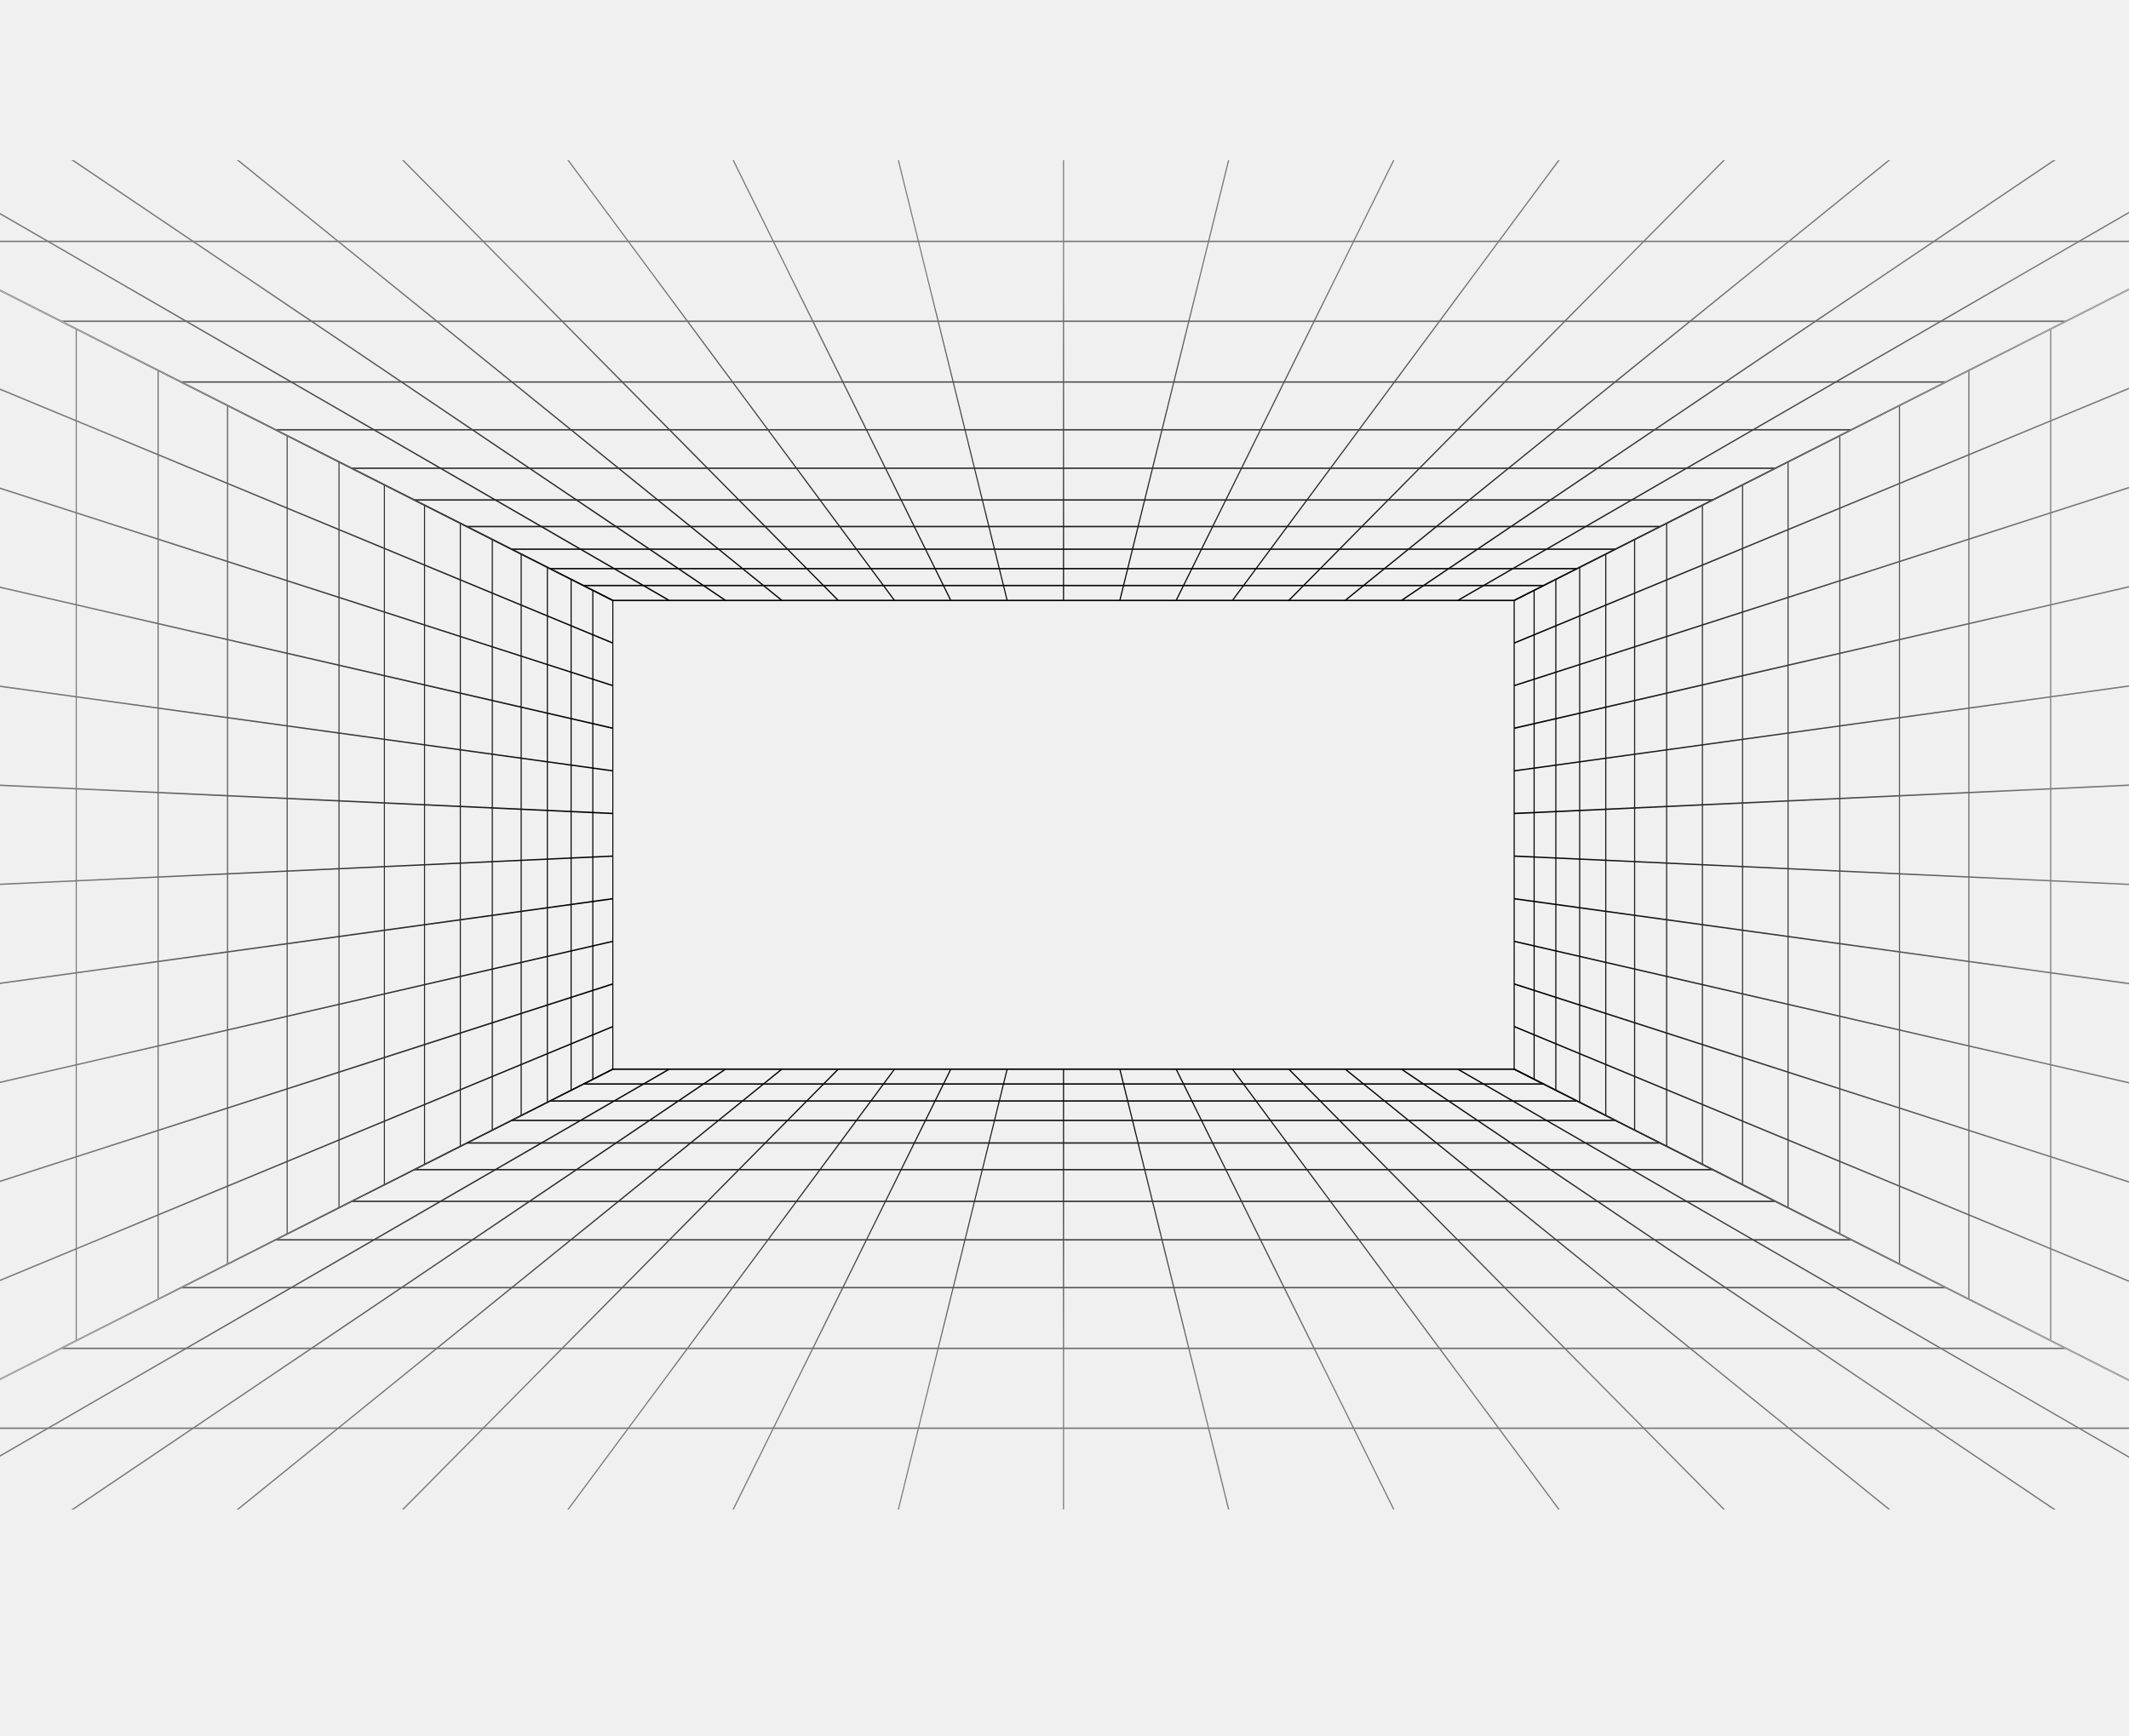
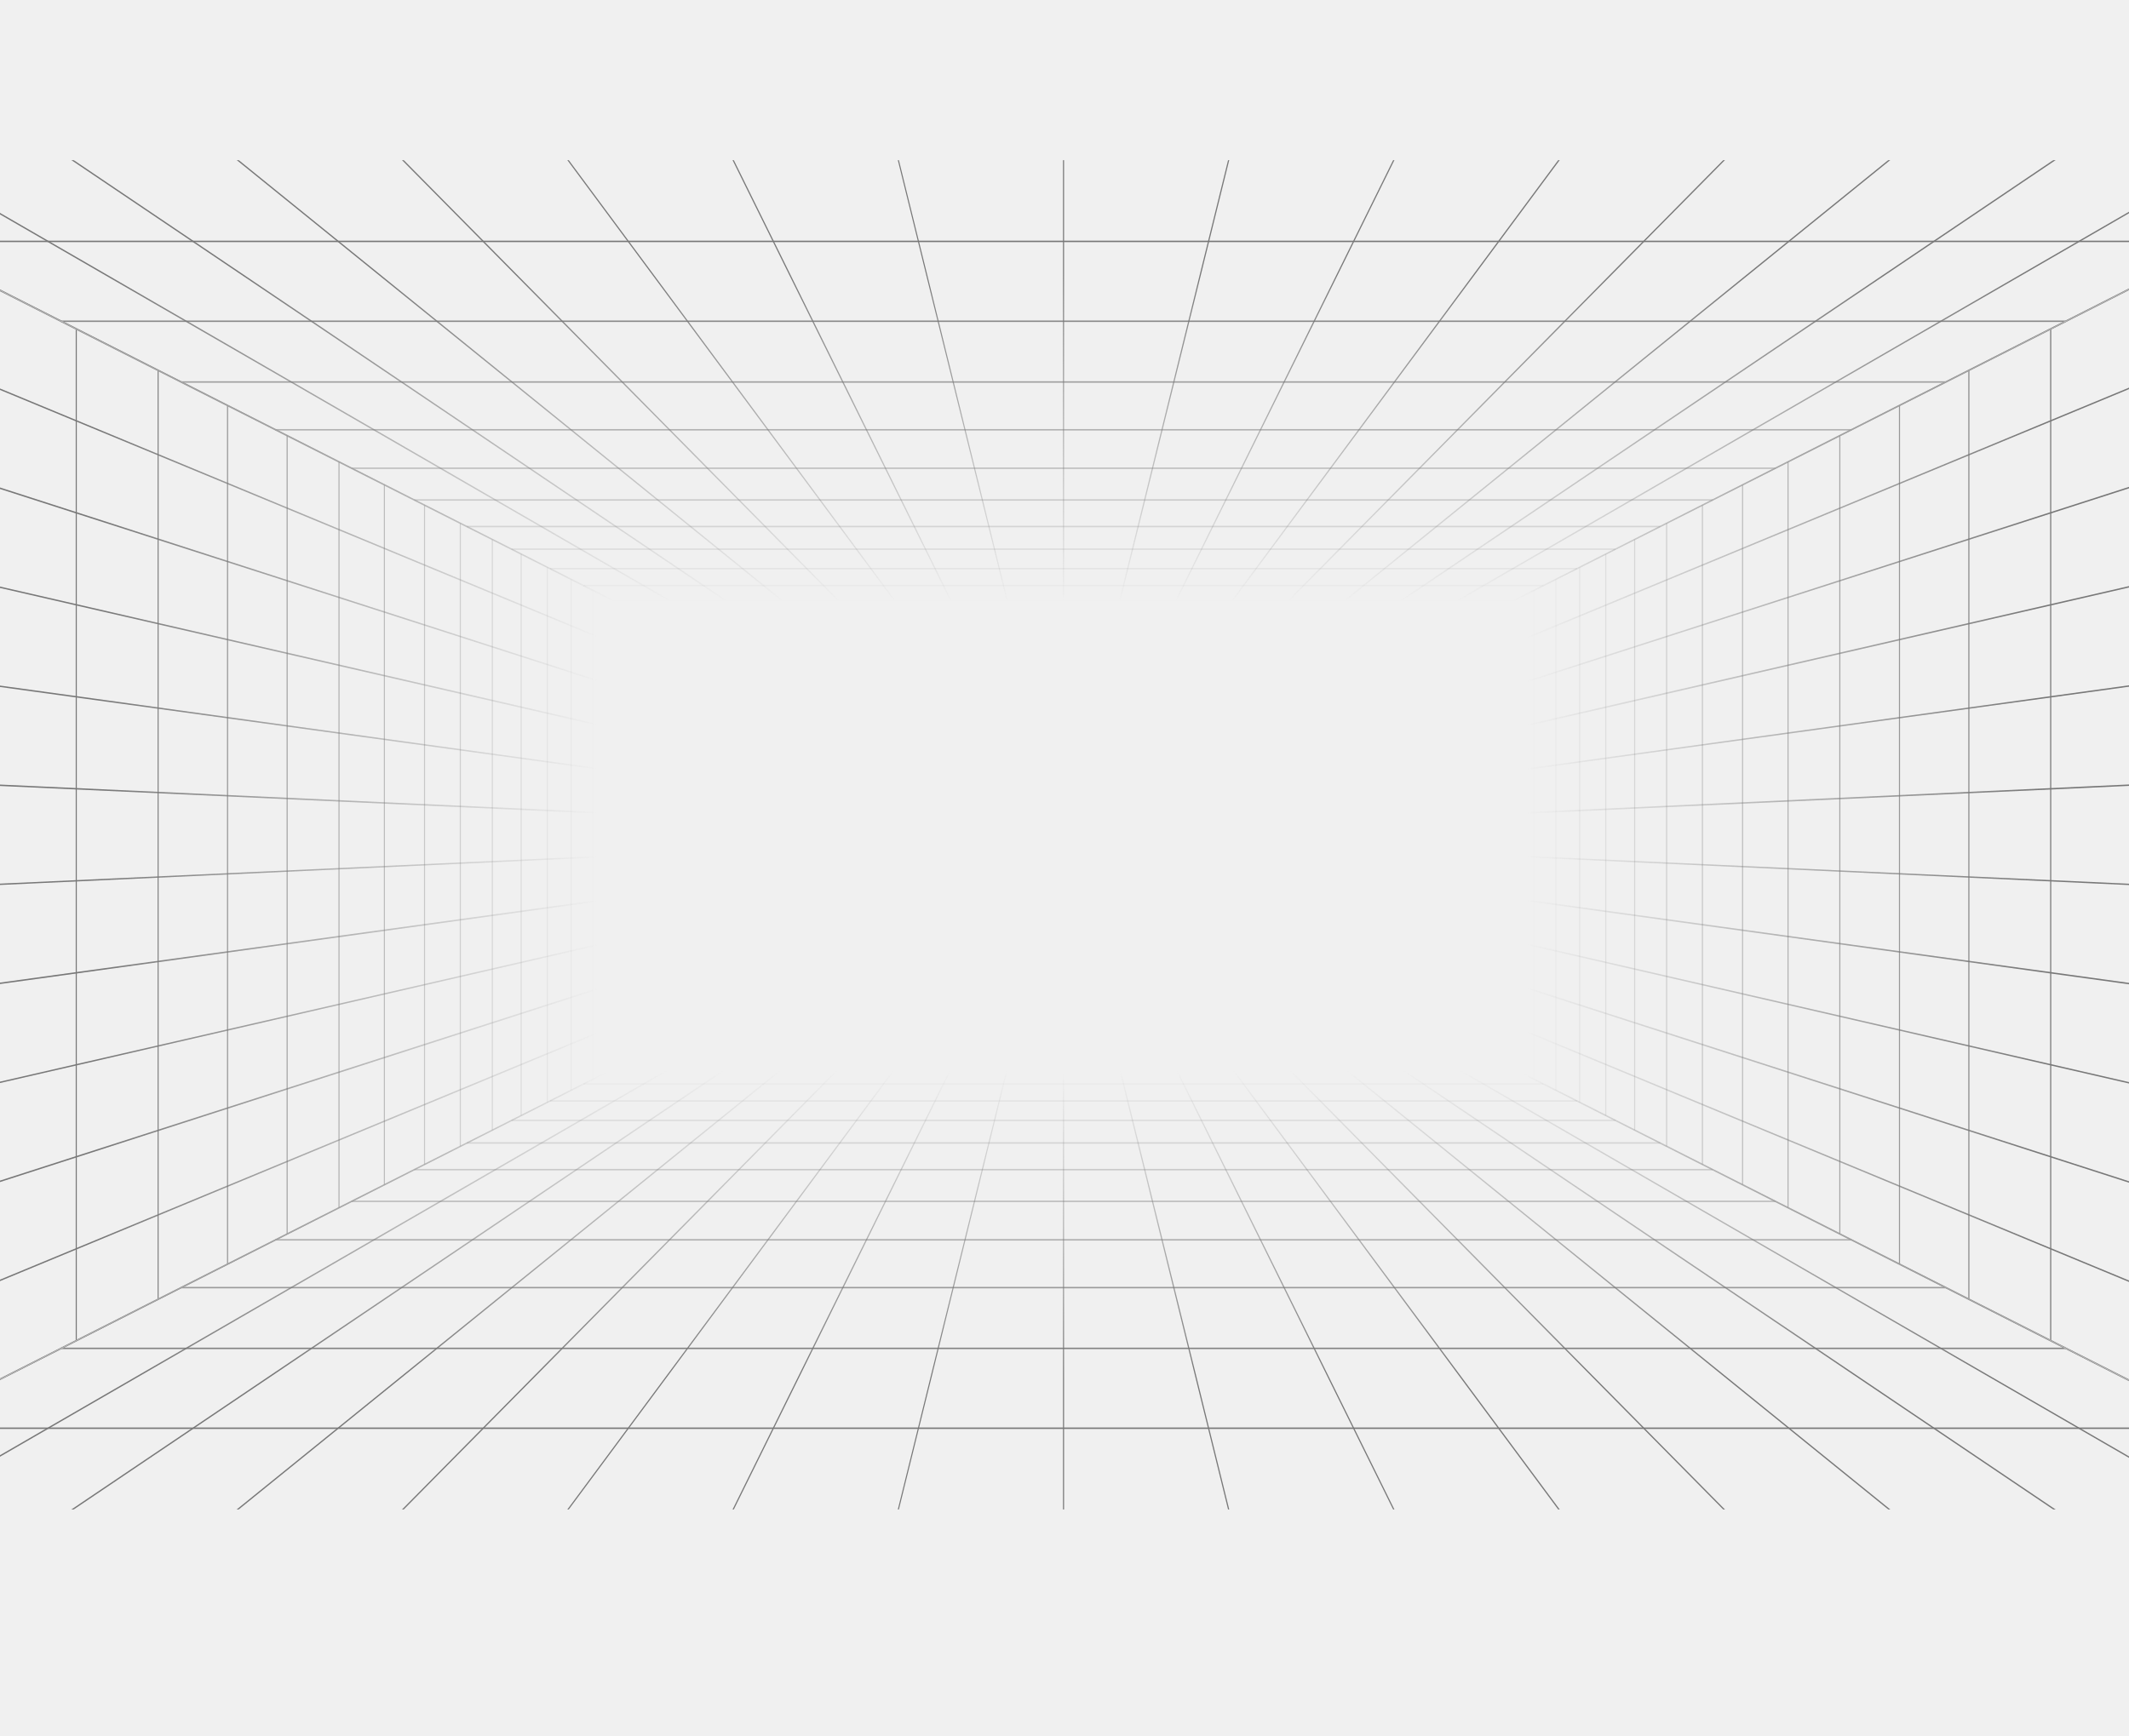
<svg xmlns="http://www.w3.org/2000/svg" width="1555" height="1268" viewBox="0 0 1555 1268" fill="none">
  <mask id="mask0_230_2919" style="mask-type:alpha" maskUnits="userSpaceOnUse" x="0" y="0" width="1555" height="1268">
    <rect width="1555" height="1268" fill="#D9D9D9" />
  </mask>
  <g mask="url(#mask0_230_2919)">
    <mask id="mask1_230_2919" style="mask-type:luminance" maskUnits="userSpaceOnUse" x="-86" y="117" width="1726" height="986">
      <path d="M1639.51 117H-86V1102.75H1639.51V117Z" fill="white" />
    </mask>
    <g mask="url(#mask1_230_2919)">
      <g style="mix-blend-mode:screen">
        <path d="M1106.03 439.171H447.418L-231.483 95.669H1784.93L1782.96 96.653L1105.97 439.171H1106.03ZM447.664 438.126H1105.84L1780.75 96.714H-227.241L447.664 438.126Z" fill="url(#paint0_linear_230_2919)" />
        <path d="M1127.36 427.246H426.143V428.291H1127.36V427.246Z" fill="url(#paint1_linear_230_2919)" />
        <path d="M1151.84 414.89H401.731V415.935H1151.84V414.89Z" fill="url(#paint2_linear_230_2919)" />
        <path d="M1179.94 400.69H373.631V401.735H1179.94V400.69Z" fill="url(#paint3_linear_230_2919)" />
        <path d="M1212.59 384.154H340.98V385.199H1212.59V384.154Z" fill="url(#paint4_linear_230_2919)" />
        <path d="M1250.96 364.729H302.55V365.775H1250.96V364.729Z" fill="url(#paint5_linear_230_2919)" />
        <path d="M1296.77 341.555H256.74V342.6H1296.77V341.555Z" fill="url(#paint6_linear_230_2919)" />
        <path d="M1352.35 313.462H201.093V314.507H1352.35V313.462Z" fill="url(#paint7_linear_230_2919)" />
        <path d="M1421.34 278.546H132.163V279.591H1421.34V278.546Z" fill="url(#paint8_linear_230_2919)" />
        <path d="M1509.09 234.164H44.48V235.209H1509.09V234.164Z" fill="url(#paint9_linear_230_2919)" />
        <path d="M1624.44 175.828H-70.874V176.873H1624.44V175.828Z" fill="url(#paint10_linear_230_2919)" />
        <path d="M1064.95 439.11L1064.65 438.188L1656.97 95.731L1657.28 96.653L1064.95 439.11Z" fill="url(#paint11_linear_230_2919)" />
        <path d="M1023.82 439.11L1023.45 438.188L1531.16 95.731L1531.53 96.653L1023.82 439.11Z" fill="url(#paint12_linear_230_2919)" />
        <path d="M982.743 439.048L982.312 438.188L1405.36 95.731L1405.79 96.592L982.743 439.048Z" fill="url(#paint13_linear_230_2919)" />
        <path d="M941.606 439.048L941.114 438.249L1279.55 95.793L1280.04 96.592L941.606 439.048Z" fill="url(#paint14_linear_230_2919)" />
        <path d="M900.47 438.987L899.917 438.311L1153.74 95.854L1154.36 96.53L900.47 438.987Z" fill="url(#paint15_linear_230_2919)" />
        <path d="M859.395 438.926L858.719 438.372L1027.94 95.915L1028.61 96.469L859.395 438.926Z" fill="url(#paint16_linear_230_2919)" />
        <path d="M818.321 438.802L817.521 438.495L902.131 96.038L902.93 96.345L818.321 438.802Z" fill="url(#paint17_linear_230_2919)" />
        <path d="M777.184 96.161H776.385V438.618H777.184V96.161Z" fill="url(#paint18_linear_230_2919)" />
        <path d="M735.249 438.802L650.64 96.345L651.377 96.038L735.987 438.495L735.249 438.802Z" fill="url(#paint19_linear_230_2919)" />
        <path d="M694.113 438.926L524.895 96.469L525.571 95.915L694.789 438.372L694.113 438.926Z" fill="url(#paint20_linear_230_2919)" />
        <path d="M653.038 438.987L399.211 96.53L399.764 95.854L653.592 438.311L653.038 438.987Z" fill="url(#paint21_linear_230_2919)" />
        <path d="M611.963 439.048L273.465 96.592L273.957 95.793L612.455 438.249L611.963 439.048Z" fill="url(#paint22_linear_230_2919)" />
        <path d="M570.826 439.048L147.72 96.592L148.15 95.731L571.257 438.188L570.826 439.048Z" fill="url(#paint23_linear_230_2919)" />
        <path d="M529.69 439.11L21.975 96.653L22.343 95.731L530.059 438.188L529.69 439.11Z" fill="url(#paint24_linear_230_2919)" />
        <path d="M488.554 439.11L-103.771 96.653L-103.402 95.731L488.923 438.188L488.554 439.11Z" fill="url(#paint25_linear_230_2919)" />
      </g>
      <g style="mix-blend-mode:screen">
        <path d="M1764.7 1115.17L1764.15 1114.93L1105.54 781.444V438.311L1105.78 438.188L1764.7 104.521V1115.17ZM1106.34 780.767L1763.9 1113.7V106.058L1106.34 438.987V780.767Z" fill="url(#paint26_linear_230_2919)" />
        <path d="M1764.15 1023.21L1105.84 750.462L1106.09 749.479L1764.39 1022.23L1764.15 1023.21Z" fill="url(#paint27_linear_230_2919)" />
        <path d="M1764.21 931.434L1105.84 719.358L1106.03 718.312L1764.39 930.45L1764.21 931.434Z" fill="url(#paint28_linear_230_2919)" />
        <path d="M1764.21 839.718L1105.84 688.192L1106.03 687.208L1764.39 838.735L1764.21 839.718Z" fill="url(#paint29_linear_230_2919)" />
        <path d="M1764.27 748.003L1105.91 657.087L1105.97 656.042L1764.33 746.958L1764.27 748.003Z" fill="url(#paint30_linear_230_2919)" />
        <path d="M1764.27 656.226L1105.91 625.921L1105.97 624.938L1764.33 655.243L1764.27 656.226Z" fill="url(#paint31_linear_230_2919)" />
        <path d="M1105.97 594.817L1105.91 593.772L1764.27 563.466L1764.33 564.511L1105.97 594.817Z" fill="url(#paint32_linear_230_2919)" />
        <path d="M1105.97 563.651L1105.91 562.667L1764.27 471.751L1764.33 472.796L1105.97 563.651Z" fill="url(#paint33_linear_230_2919)" />
        <path d="M1106.03 532.546L1105.84 531.501L1764.21 380.036L1764.39 381.02L1106.03 532.546Z" fill="url(#paint34_linear_230_2919)" />
        <path d="M1106.03 501.38L1105.84 500.397L1764.21 288.259L1764.39 289.304L1106.03 501.38Z" fill="url(#paint35_linear_230_2919)" />
        <path d="M1106.09 470.276L1105.84 469.292L1764.15 196.544L1764.39 197.527L1106.09 470.276Z" fill="url(#paint36_linear_230_2919)" />
        <path d="M1498.21 240.25H1497.41V979.566H1498.21V240.25Z" fill="url(#paint37_linear_230_2919)" />
        <path d="M1438.44 270.494H1437.64V949.261H1438.44V270.494Z" fill="url(#paint38_linear_230_2919)" />
        <path d="M1387.77 296.127H1386.97V923.565H1387.77V296.127Z" fill="url(#paint39_linear_230_2919)" />
        <path d="M1344.18 318.196H1343.38V901.497H1344.18V318.196Z" fill="url(#paint40_linear_230_2919)" />
        <path d="M1306.36 337.375H1305.56V882.38H1306.36V337.375Z" fill="url(#paint41_linear_230_2919)" />
        <path d="M1273.16 354.156H1272.36V865.536H1273.16V354.156Z" fill="url(#paint42_linear_230_2919)" />
        <path d="M1243.82 369.033H1243.03V850.722H1243.82V369.033Z" fill="url(#paint43_linear_230_2919)" />
        <path d="M1217.69 382.249H1216.89V837.506H1217.69V382.249Z" fill="url(#paint44_linear_230_2919)" />
        <path d="M1194.33 394.113H1193.53V825.641H1194.33V394.113Z" fill="url(#paint45_linear_230_2919)" />
        <path d="M1173.24 404.748H1172.44V814.946H1173.24V404.748Z" fill="url(#paint46_linear_230_2919)" />
        <path d="M1154.17 414.46H1153.38V805.356H1154.17V414.46Z" fill="url(#paint47_linear_230_2919)" />
        <path d="M1136.77 423.25H1135.97V796.504H1136.77V423.25Z" fill="url(#paint48_linear_230_2919)" />
        <path d="M1120.91 431.242H1120.11V788.452H1120.91V431.242Z" fill="url(#paint49_linear_230_2919)" />
      </g>
      <g style="mix-blend-mode:screen">
        <path d="M1784.99 1124.08H-231.422L-229.454 1123.1L447.541 780.583H1106.09L1784.99 1124.08ZM-227.241 1123.04H1780.75L1105.84 781.628H447.664L-227.241 1123.04Z" fill="url(#paint50_linear_230_2919)" />
        <path d="M1127.36 791.402H426.143V792.447H1127.36V791.402Z" fill="url(#paint51_linear_230_2919)" />
        <path d="M1151.84 803.819H401.731V804.864H1151.84V803.819Z" fill="url(#paint52_linear_230_2919)" />
        <path d="M1179.94 818.019H373.631V819.064H1179.94V818.019Z" fill="url(#paint53_linear_230_2919)" />
        <path d="M1212.59 834.493H340.98V835.538H1212.59V834.493Z" fill="url(#paint54_linear_230_2919)" />
        <path d="M1250.96 853.98H302.55V855.025H1250.96V853.98Z" fill="url(#paint55_linear_230_2919)" />
        <path d="M1296.77 877.154H256.74V878.199H1296.77V877.154Z" fill="url(#paint56_linear_230_2919)" />
        <path d="M1352.35 905.247H201.093V906.292H1352.35V905.247Z" fill="url(#paint57_linear_230_2919)" />
        <path d="M1421.34 940.163H132.163V941.208H1421.34V940.163Z" fill="url(#paint58_linear_230_2919)" />
        <path d="M1509.09 984.545H44.48V985.59H1509.09V984.545Z" fill="url(#paint59_linear_230_2919)" />
        <path d="M1624.44 1042.88H-70.874V1043.93H1624.44V1042.88Z" fill="url(#paint60_linear_230_2919)" />
        <path d="M-103.402 1124.02L-103.771 1123.1L488.554 780.645L488.923 781.567L-103.402 1124.02Z" fill="url(#paint61_linear_230_2919)" />
        <path d="M22.343 1124.02L21.975 1123.1L529.69 780.645L530.059 781.567L22.343 1124.02Z" fill="url(#paint62_linear_230_2919)" />
        <path d="M148.15 1123.96L147.72 1123.1L570.826 780.645L571.257 781.505L148.15 1123.96Z" fill="url(#paint63_linear_230_2919)" />
        <path d="M273.958 1123.96L273.466 1123.16L611.964 780.706L612.455 781.505L273.958 1123.96Z" fill="url(#paint64_linear_230_2919)" />
        <path d="M399.764 1123.9L399.211 1123.22L653.038 780.768L653.592 781.444L399.764 1123.9Z" fill="url(#paint65_linear_230_2919)" />
        <path d="M525.571 1123.84L524.895 1123.29L694.113 780.829L694.789 781.382L525.571 1123.84Z" fill="url(#paint66_linear_230_2919)" />
        <path d="M651.377 1123.72L650.64 1123.41L735.249 780.952L735.987 781.259L651.377 1123.72Z" fill="url(#paint67_linear_230_2919)" />
        <path d="M777.184 781.075H776.385V1123.53H777.184V781.075Z" fill="url(#paint68_linear_230_2919)" />
        <path d="M902.131 1123.72L817.521 781.259L818.321 780.952L902.93 1123.41L902.131 1123.72Z" fill="url(#paint69_linear_230_2919)" />
        <path d="M1027.94 1123.84L858.719 781.382L859.395 780.829L1028.61 1123.29L1027.94 1123.84Z" fill="url(#paint70_linear_230_2919)" />
        <path d="M1153.74 1123.9L899.917 781.444L900.47 780.768L1154.36 1123.22L1153.74 1123.9Z" fill="url(#paint71_linear_230_2919)" />
        <path d="M1279.55 1123.96L941.114 781.505L941.606 780.706L1280.04 1123.16L1279.55 1123.96Z" fill="url(#paint72_linear_230_2919)" />
        <path d="M1405.36 1123.96L982.312 781.505L982.743 780.645L1405.79 1123.1L1405.36 1123.96Z" fill="url(#paint73_linear_230_2919)" />
        <path d="M1531.16 1124.02L1023.45 781.567L1023.82 780.645L1531.53 1123.1L1531.16 1124.02Z" fill="url(#paint74_linear_230_2919)" />
        <path d="M1656.97 1124.02L1064.65 781.567L1064.95 780.645L1657.28 1123.1L1656.97 1124.02Z" fill="url(#paint75_linear_230_2919)" />
      </g>
      <g style="mix-blend-mode:screen">
        <path d="M-211.131 1115.17V104.521L-210.577 104.767L447.971 438.311V781.444L447.725 781.567L-211.131 1115.17ZM-210.331 106.058V1113.7L447.233 780.767V438.987L-210.331 106.058Z" fill="url(#paint76_linear_230_2919)" />
        <path d="M447.479 470.276L-210.885 197.527L-210.639 196.544L447.725 469.292L447.479 470.276Z" fill="url(#paint77_linear_230_2919)" />
        <path d="M447.479 501.38L-210.885 289.304L-210.639 288.259L447.664 500.397L447.479 501.38Z" fill="url(#paint78_linear_230_2919)" />
        <path d="M447.541 532.546L-210.823 381.02L-210.7 380.036L447.664 531.501L447.541 532.546Z" fill="url(#paint79_linear_230_2919)" />
        <path d="M447.541 563.651L-210.823 472.796L-210.7 471.751L447.664 562.667L447.541 563.651Z" fill="url(#paint80_linear_230_2919)" />
        <path d="M447.602 594.817L-210.762 564.511V563.466L447.602 593.772V594.817Z" fill="url(#paint81_linear_230_2919)" />
        <path d="M-210.762 656.226V655.243L447.602 624.938V625.921L-210.762 656.226Z" fill="url(#paint82_linear_230_2919)" />
        <path d="M-210.7 748.003L-210.823 746.958L447.541 656.042L447.664 657.087L-210.7 748.003Z" fill="url(#paint83_linear_230_2919)" />
        <path d="M-210.7 839.718L-210.823 838.735L447.541 687.208L447.664 688.192L-210.7 839.718Z" fill="url(#paint84_linear_230_2919)" />
        <path d="M-210.639 931.434L-210.885 930.45L447.479 718.312L447.664 719.358L-210.639 931.434Z" fill="url(#paint85_linear_230_2919)" />
        <path d="M-210.639 1023.21L-210.885 1022.23L447.479 749.479L447.725 750.462L-210.639 1023.21Z" fill="url(#paint86_linear_230_2919)" />
        <path d="M56.101 240.25H55.302V979.566H56.101V240.25Z" fill="url(#paint87_linear_230_2919)" />
        <path d="M115.869 270.494H115.069V949.261H115.869V270.494Z" fill="url(#paint88_linear_230_2919)" />
        <path d="M166.597 296.127H165.798V923.565H166.597V296.127Z" fill="url(#paint89_linear_230_2919)" />
        <path d="M210.131 318.196H209.332V901.497H210.131V318.196Z" fill="url(#paint90_linear_230_2919)" />
        <path d="M248.008 337.375H247.209V882.38H248.008V337.375Z" fill="url(#paint91_linear_230_2919)" />
        <path d="M281.151 354.156H280.352V865.536H281.151V354.156Z" fill="url(#paint92_linear_230_2919)" />
        <path d="M310.481 369.033H309.682V850.722H310.481V369.033Z" fill="url(#paint93_linear_230_2919)" />
        <path d="M336.615 382.249H335.815V837.506H336.615V382.249Z" fill="url(#paint94_linear_230_2919)" />
        <path d="M359.98 394.113H359.181V825.641H359.98V394.113Z" fill="url(#paint95_linear_230_2919)" />
        <path d="M381.071 404.748H380.271V814.946H381.071V404.748Z" fill="url(#paint96_linear_230_2919)" />
        <path d="M400.194 414.46H399.395V805.356H400.194V414.46Z" fill="url(#paint97_linear_230_2919)" />
        <path d="M417.534 423.25H416.734V796.504H417.534V423.25Z" fill="url(#paint98_linear_230_2919)" />
        <path d="M433.398 431.242H432.599V788.452H433.398V431.242Z" fill="url(#paint99_linear_230_2919)" />
      </g>
    </g>
  </g>
  <defs>
    <linearGradient id="paint0_linear_230_2919" x1="776.754" y1="96.837" x2="776.754" y2="440.339" gradientUnits="userSpaceOnUse">
      <stop offset="0.3" stop-color="#787878" />
-       <stop offset="1" />
+       <stop offset="1" stop-color="#787878" stop-opacity="0" />
    </linearGradient>
    <linearGradient id="paint1_linear_230_2919" x1="776.754" y1="96.841" x2="776.754" y2="440.216" gradientUnits="userSpaceOnUse">
      <stop offset="0.3" stop-color="#787878" />
-       <stop offset="1" />
+       <stop offset="1" stop-color="#787878" stop-opacity="0" />
    </linearGradient>
    <linearGradient id="paint2_linear_230_2919" x1="776.754" y1="96.841" x2="776.754" y2="440.216" gradientUnits="userSpaceOnUse">
      <stop offset="0.3" stop-color="#787878" />
-       <stop offset="1" />
+       <stop offset="1" stop-color="#787878" stop-opacity="0" />
    </linearGradient>
    <linearGradient id="paint3_linear_230_2919" x1="776.754" y1="96.713" x2="776.754" y2="440.217" gradientUnits="userSpaceOnUse">
      <stop offset="0.3" stop-color="#787878" />
-       <stop offset="1" />
+       <stop offset="1" stop-color="#787878" stop-opacity="0" />
    </linearGradient>
    <linearGradient id="paint4_linear_230_2919" x1="776.754" y1="96.84" x2="776.754" y2="440.216" gradientUnits="userSpaceOnUse">
      <stop offset="0.3" stop-color="#787878" />
-       <stop offset="1" />
+       <stop offset="1" stop-color="#787878" stop-opacity="0" />
    </linearGradient>
    <linearGradient id="paint5_linear_230_2919" x1="776.754" y1="96.835" x2="776.754" y2="440.217" gradientUnits="userSpaceOnUse">
      <stop offset="0.3" stop-color="#787878" />
-       <stop offset="1" />
+       <stop offset="1" stop-color="#787878" stop-opacity="0" />
    </linearGradient>
    <linearGradient id="paint6_linear_230_2919" x1="776.754" y1="96.836" x2="776.754" y2="440.217" gradientUnits="userSpaceOnUse">
      <stop offset="0.3" stop-color="#787878" />
-       <stop offset="1" />
+       <stop offset="1" stop-color="#787878" stop-opacity="0" />
    </linearGradient>
    <linearGradient id="paint7_linear_230_2919" x1="776.754" y1="96.84" x2="776.754" y2="440.215" gradientUnits="userSpaceOnUse">
      <stop offset="0.3" stop-color="#787878" />
-       <stop offset="1" />
+       <stop offset="1" stop-color="#787878" stop-opacity="0" />
    </linearGradient>
    <linearGradient id="paint8_linear_230_2919" x1="776.754" y1="96.836" x2="776.754" y2="440.217" gradientUnits="userSpaceOnUse">
      <stop offset="0.3" stop-color="#787878" />
-       <stop offset="1" />
+       <stop offset="1" stop-color="#787878" stop-opacity="0" />
    </linearGradient>
    <linearGradient id="paint9_linear_230_2919" x1="776.754" y1="96.837" x2="776.754" y2="440.216" gradientUnits="userSpaceOnUse">
      <stop offset="0.3" stop-color="#787878" />
-       <stop offset="1" />
+       <stop offset="1" stop-color="#787878" stop-opacity="0" />
    </linearGradient>
    <linearGradient id="paint10_linear_230_2919" x1="776.754" y1="96.837" x2="776.754" y2="440.217" gradientUnits="userSpaceOnUse">
      <stop offset="0.3" stop-color="#787878" />
-       <stop offset="1" />
+       <stop offset="1" stop-color="#787878" stop-opacity="0" />
    </linearGradient>
    <linearGradient id="paint11_linear_230_2919" x1="1360.96" y1="96.837" x2="1360.96" y2="440.216" gradientUnits="userSpaceOnUse">
      <stop offset="0.3" stop-color="#787878" />
-       <stop offset="1" />
+       <stop offset="1" stop-color="#787878" stop-opacity="0" />
    </linearGradient>
    <linearGradient id="paint12_linear_230_2919" x1="1277.52" y1="96.837" x2="1277.52" y2="440.216" gradientUnits="userSpaceOnUse">
      <stop offset="0.3" stop-color="#787878" />
-       <stop offset="1" />
+       <stop offset="1" stop-color="#787878" stop-opacity="0" />
    </linearGradient>
    <linearGradient id="paint13_linear_230_2919" x1="1194.02" y1="96.837" x2="1194.02" y2="440.155" gradientUnits="userSpaceOnUse">
      <stop offset="0.3" stop-color="#787878" />
-       <stop offset="1" />
+       <stop offset="1" stop-color="#787878" stop-opacity="0" />
    </linearGradient>
    <linearGradient id="paint14_linear_230_2919" x1="1110.58" y1="96.838" x2="1110.58" y2="440.093" gradientUnits="userSpaceOnUse">
      <stop offset="0.3" stop-color="#787878" />
-       <stop offset="1" />
+       <stop offset="1" stop-color="#787878" stop-opacity="0" />
    </linearGradient>
    <linearGradient id="paint15_linear_230_2919" x1="1027.14" y1="96.838" x2="1027.14" y2="440.032" gradientUnits="userSpaceOnUse">
      <stop offset="0.3" stop-color="#787878" />
-       <stop offset="1" />
+       <stop offset="1" stop-color="#787878" stop-opacity="0" />
    </linearGradient>
    <linearGradient id="paint16_linear_230_2919" x1="943.697" y1="96.838" x2="943.697" y2="440.216" gradientUnits="userSpaceOnUse">
      <stop offset="0.3" stop-color="#787878" />
-       <stop offset="1" />
+       <stop offset="1" stop-color="#787878" stop-opacity="0" />
    </linearGradient>
    <linearGradient id="paint17_linear_230_2919" x1="860.195" y1="96.837" x2="860.195" y2="440.216" gradientUnits="userSpaceOnUse">
      <stop offset="0.3" stop-color="#787878" />
-       <stop offset="1" />
+       <stop offset="1" stop-color="#787878" stop-opacity="0" />
    </linearGradient>
    <linearGradient id="paint18_linear_230_2919" x1="776.754" y1="96.837" x2="776.754" y2="440.216" gradientUnits="userSpaceOnUse">
      <stop offset="0.3" stop-color="#787878" />
-       <stop offset="1" />
+       <stop offset="1" stop-color="#787878" stop-opacity="0" />
    </linearGradient>
    <linearGradient id="paint19_linear_230_2919" x1="693.313" y1="96.837" x2="693.313" y2="440.216" gradientUnits="userSpaceOnUse">
      <stop offset="0.3" stop-color="#787878" />
-       <stop offset="1" />
+       <stop offset="1" stop-color="#787878" stop-opacity="0" />
    </linearGradient>
    <linearGradient id="paint20_linear_230_2919" x1="609.873" y1="96.838" x2="609.873" y2="440.216" gradientUnits="userSpaceOnUse">
      <stop offset="0.3" stop-color="#787878" />
-       <stop offset="1" />
+       <stop offset="1" stop-color="#787878" stop-opacity="0" />
    </linearGradient>
    <linearGradient id="paint21_linear_230_2919" x1="526.432" y1="96.838" x2="526.432" y2="440.032" gradientUnits="userSpaceOnUse">
      <stop offset="0.3" stop-color="#787878" />
-       <stop offset="1" />
+       <stop offset="1" stop-color="#787878" stop-opacity="0" />
    </linearGradient>
    <linearGradient id="paint22_linear_230_2919" x1="442.929" y1="96.838" x2="442.929" y2="440.093" gradientUnits="userSpaceOnUse">
      <stop offset="0.3" stop-color="#787878" />
-       <stop offset="1" />
+       <stop offset="1" stop-color="#787878" stop-opacity="0" />
    </linearGradient>
    <linearGradient id="paint23_linear_230_2919" x1="359.488" y1="96.837" x2="359.488" y2="440.155" gradientUnits="userSpaceOnUse">
      <stop offset="0.3" stop-color="#787878" />
-       <stop offset="1" />
+       <stop offset="1" stop-color="#787878" stop-opacity="0" />
    </linearGradient>
    <linearGradient id="paint24_linear_230_2919" x1="276.048" y1="96.837" x2="276.048" y2="440.216" gradientUnits="userSpaceOnUse">
      <stop offset="0.3" stop-color="#787878" />
-       <stop offset="1" />
+       <stop offset="1" stop-color="#787878" stop-opacity="0" />
    </linearGradient>
    <linearGradient id="paint25_linear_230_2919" x1="192.607" y1="96.837" x2="192.607" y2="440.216" gradientUnits="userSpaceOnUse">
      <stop offset="0.3" stop-color="#787878" />
-       <stop offset="1" />
+       <stop offset="1" stop-color="#787878" stop-opacity="0" />
    </linearGradient>
    <linearGradient id="paint26_linear_230_2919" x1="1649.41" y1="609.877" x2="1114.94" y2="609.877" gradientUnits="userSpaceOnUse">
      <stop offset="0.3" stop-color="#787878" />
-       <stop offset="1" />
+       <stop offset="1" stop-color="#787878" stop-opacity="0" />
    </linearGradient>
    <linearGradient id="paint27_linear_230_2919" x1="1649.41" y1="886.314" x2="1114.94" y2="886.314" gradientUnits="userSpaceOnUse">
      <stop offset="0.3" stop-color="#787878" />
-       <stop offset="1" />
+       <stop offset="1" stop-color="#787878" stop-opacity="0" />
    </linearGradient>
    <linearGradient id="paint28_linear_230_2919" x1="1649.41" y1="824.904" x2="1114.94" y2="824.904" gradientUnits="userSpaceOnUse">
      <stop offset="0.3" stop-color="#787878" />
-       <stop offset="1" />
+       <stop offset="1" stop-color="#787878" stop-opacity="0" />
    </linearGradient>
    <linearGradient id="paint29_linear_230_2919" x1="1649.41" y1="763.432" x2="1114.94" y2="763.432" gradientUnits="userSpaceOnUse">
      <stop offset="0.3" stop-color="#787878" />
-       <stop offset="1" />
+       <stop offset="1" stop-color="#787878" stop-opacity="0" />
    </linearGradient>
    <linearGradient id="paint30_linear_230_2919" x1="1649.41" y1="702.023" x2="1114.94" y2="702.023" gradientUnits="userSpaceOnUse">
      <stop offset="0.3" stop-color="#787878" />
-       <stop offset="1" />
+       <stop offset="1" stop-color="#787878" stop-opacity="0" />
    </linearGradient>
    <linearGradient id="paint31_linear_230_2919" x1="1649.41" y1="640.613" x2="1114.94" y2="640.613" gradientUnits="userSpaceOnUse">
      <stop offset="0.3" stop-color="#787878" />
-       <stop offset="1" />
+       <stop offset="1" stop-color="#787878" stop-opacity="0" />
    </linearGradient>
    <linearGradient id="paint32_linear_230_2919" x1="1649.41" y1="579.142" x2="1114.94" y2="579.142" gradientUnits="userSpaceOnUse">
      <stop offset="0.3" stop-color="#787878" />
-       <stop offset="1" />
+       <stop offset="1" stop-color="#787878" stop-opacity="0" />
    </linearGradient>
    <linearGradient id="paint33_linear_230_2919" x1="1649.41" y1="517.732" x2="1114.94" y2="517.732" gradientUnits="userSpaceOnUse">
      <stop offset="0.3" stop-color="#787878" />
-       <stop offset="1" />
+       <stop offset="1" stop-color="#787878" stop-opacity="0" />
    </linearGradient>
    <linearGradient id="paint34_linear_230_2919" x1="1649.41" y1="456.261" x2="1114.94" y2="456.261" gradientUnits="userSpaceOnUse">
      <stop offset="0.3" stop-color="#787878" />
-       <stop offset="1" />
+       <stop offset="1" stop-color="#787878" stop-opacity="0" />
    </linearGradient>
    <linearGradient id="paint35_linear_230_2919" x1="1649.41" y1="394.851" x2="1114.94" y2="394.851" gradientUnits="userSpaceOnUse">
      <stop offset="0.3" stop-color="#787878" />
-       <stop offset="1" />
+       <stop offset="1" stop-color="#787878" stop-opacity="0" />
    </linearGradient>
    <linearGradient id="paint36_linear_230_2919" x1="1649.41" y1="333.379" x2="1114.94" y2="333.379" gradientUnits="userSpaceOnUse">
      <stop offset="0.3" stop-color="#787878" />
-       <stop offset="1" />
+       <stop offset="1" stop-color="#787878" stop-opacity="0" />
    </linearGradient>
    <linearGradient id="paint37_linear_230_2919" x1="1649.38" y1="609.877" x2="1115" y2="609.877" gradientUnits="userSpaceOnUse">
      <stop offset="0.3" stop-color="#787878" />
-       <stop offset="1" />
+       <stop offset="1" stop-color="#787878" stop-opacity="0" />
    </linearGradient>
    <linearGradient id="paint38_linear_230_2919" x1="1649.42" y1="609.877" x2="1114.93" y2="609.877" gradientUnits="userSpaceOnUse">
      <stop offset="0.3" stop-color="#787878" />
-       <stop offset="1" />
+       <stop offset="1" stop-color="#787878" stop-opacity="0" />
    </linearGradient>
    <linearGradient id="paint39_linear_230_2919" x1="1649.42" y1="609.877" x2="1114.93" y2="609.877" gradientUnits="userSpaceOnUse">
      <stop offset="0.3" stop-color="#787878" />
-       <stop offset="1" />
+       <stop offset="1" stop-color="#787878" stop-opacity="0" />
    </linearGradient>
    <linearGradient id="paint40_linear_230_2919" x1="1649.42" y1="609.877" x2="1114.98" y2="609.877" gradientUnits="userSpaceOnUse">
      <stop offset="0.3" stop-color="#787878" />
-       <stop offset="1" />
+       <stop offset="1" stop-color="#787878" stop-opacity="0" />
    </linearGradient>
    <linearGradient id="paint41_linear_230_2919" x1="1649.42" y1="609.877" x2="1114.97" y2="609.877" gradientUnits="userSpaceOnUse">
      <stop offset="0.3" stop-color="#787878" />
-       <stop offset="1" />
+       <stop offset="1" stop-color="#787878" stop-opacity="0" />
    </linearGradient>
    <linearGradient id="paint42_linear_230_2919" x1="1649.41" y1="609.877" x2="1114.97" y2="609.877" gradientUnits="userSpaceOnUse">
      <stop offset="0.3" stop-color="#787878" />
-       <stop offset="1" />
+       <stop offset="1" stop-color="#787878" stop-opacity="0" />
    </linearGradient>
    <linearGradient id="paint43_linear_230_2919" x1="1649.48" y1="609.877" x2="1114.94" y2="609.877" gradientUnits="userSpaceOnUse">
      <stop offset="0.3" stop-color="#787878" />
-       <stop offset="1" />
+       <stop offset="1" stop-color="#787878" stop-opacity="0" />
    </linearGradient>
    <linearGradient id="paint44_linear_230_2919" x1="1649.48" y1="609.877" x2="1114.94" y2="609.877" gradientUnits="userSpaceOnUse">
      <stop offset="0.3" stop-color="#787878" />
-       <stop offset="1" />
+       <stop offset="1" stop-color="#787878" stop-opacity="0" />
    </linearGradient>
    <linearGradient id="paint45_linear_230_2919" x1="1649.49" y1="609.877" x2="1114.94" y2="609.877" gradientUnits="userSpaceOnUse">
      <stop offset="0.3" stop-color="#787878" />
-       <stop offset="1" />
+       <stop offset="1" stop-color="#787878" stop-opacity="0" />
    </linearGradient>
    <linearGradient id="paint46_linear_230_2919" x1="1649.49" y1="609.877" x2="1114.94" y2="609.877" gradientUnits="userSpaceOnUse">
      <stop offset="0.3" stop-color="#787878" />
-       <stop offset="1" />
+       <stop offset="1" stop-color="#787878" stop-opacity="0" />
    </linearGradient>
    <linearGradient id="paint47_linear_230_2919" x1="1649.3" y1="609.877" x2="1115" y2="609.877" gradientUnits="userSpaceOnUse">
      <stop offset="0.3" stop-color="#787878" />
-       <stop offset="1" />
+       <stop offset="1" stop-color="#787878" stop-opacity="0" />
    </linearGradient>
    <linearGradient id="paint48_linear_230_2919" x1="1649.44" y1="609.877" x2="1114.95" y2="609.877" gradientUnits="userSpaceOnUse">
      <stop offset="0.3" stop-color="#787878" />
-       <stop offset="1" />
+       <stop offset="1" stop-color="#787878" stop-opacity="0" />
    </linearGradient>
    <linearGradient id="paint49_linear_230_2919" x1="1649.49" y1="609.877" x2="1114.94" y2="609.877" gradientUnits="userSpaceOnUse">
      <stop offset="0.3" stop-color="#787878" />
-       <stop offset="1" />
+       <stop offset="1" stop-color="#787878" stop-opacity="0" />
    </linearGradient>
    <linearGradient id="paint50_linear_230_2919" x1="-86" y1="1100.85" x2="-85.385" y2="782.304" gradientUnits="userSpaceOnUse">
      <stop offset="0.3" stop-color="#787878" />
-       <stop offset="1" />
+       <stop offset="1" stop-color="#787878" stop-opacity="0" />
    </linearGradient>
    <linearGradient id="paint51_linear_230_2919" x1="776.754" y1="1100.86" x2="776.754" y2="782.304" gradientUnits="userSpaceOnUse">
      <stop offset="0.3" stop-color="#787878" />
-       <stop offset="1" />
+       <stop offset="1" stop-color="#787878" stop-opacity="0" />
    </linearGradient>
    <linearGradient id="paint52_linear_230_2919" x1="776.754" y1="1100.84" x2="776.754" y2="782.305" gradientUnits="userSpaceOnUse">
      <stop offset="0.3" stop-color="#787878" />
-       <stop offset="1" />
+       <stop offset="1" stop-color="#787878" stop-opacity="0" />
    </linearGradient>
    <linearGradient id="paint53_linear_230_2919" x1="776.754" y1="1100.84" x2="776.754" y2="782.305" gradientUnits="userSpaceOnUse">
      <stop offset="0.3" stop-color="#787878" />
-       <stop offset="1" />
+       <stop offset="1" stop-color="#787878" stop-opacity="0" />
    </linearGradient>
    <linearGradient id="paint54_linear_230_2919" x1="776.754" y1="1100.86" x2="776.754" y2="782.302" gradientUnits="userSpaceOnUse">
      <stop offset="0.3" stop-color="#787878" />
-       <stop offset="1" />
+       <stop offset="1" stop-color="#787878" stop-opacity="0" />
    </linearGradient>
    <linearGradient id="paint55_linear_230_2919" x1="776.754" y1="1100.84" x2="776.754" y2="782.306" gradientUnits="userSpaceOnUse">
      <stop offset="0.3" stop-color="#787878" />
-       <stop offset="1" />
+       <stop offset="1" stop-color="#787878" stop-opacity="0" />
    </linearGradient>
    <linearGradient id="paint56_linear_230_2919" x1="776.754" y1="1100.86" x2="776.754" y2="782.3" gradientUnits="userSpaceOnUse">
      <stop offset="0.3" stop-color="#787878" />
-       <stop offset="1" />
+       <stop offset="1" stop-color="#787878" stop-opacity="0" />
    </linearGradient>
    <linearGradient id="paint57_linear_230_2919" x1="776.754" y1="1100.84" x2="776.754" y2="782.308" gradientUnits="userSpaceOnUse">
      <stop offset="0.3" stop-color="#787878" />
-       <stop offset="1" />
+       <stop offset="1" stop-color="#787878" stop-opacity="0" />
    </linearGradient>
    <linearGradient id="paint58_linear_230_2919" x1="776.754" y1="1100.86" x2="776.754" y2="782.297" gradientUnits="userSpaceOnUse">
      <stop offset="0.3" stop-color="#787878" />
-       <stop offset="1" />
+       <stop offset="1" stop-color="#787878" stop-opacity="0" />
    </linearGradient>
    <linearGradient id="paint59_linear_230_2919" x1="776.754" y1="1100.85" x2="776.754" y2="782.31" gradientUnits="userSpaceOnUse">
      <stop offset="0.3" stop-color="#787878" />
-       <stop offset="1" />
+       <stop offset="1" stop-color="#787878" stop-opacity="0" />
    </linearGradient>
    <linearGradient id="paint60_linear_230_2919" x1="776.754" y1="1100.85" x2="776.754" y2="782.293" gradientUnits="userSpaceOnUse">
      <stop offset="0.3" stop-color="#787878" />
-       <stop offset="1" />
+       <stop offset="1" stop-color="#787878" stop-opacity="0" />
    </linearGradient>
    <linearGradient id="paint61_linear_230_2919" x1="192.607" y1="1100.85" x2="192.607" y2="782.304" gradientUnits="userSpaceOnUse">
      <stop offset="0.3" stop-color="#787878" />
-       <stop offset="1" />
+       <stop offset="1" stop-color="#787878" stop-opacity="0" />
    </linearGradient>
    <linearGradient id="paint62_linear_230_2919" x1="276.048" y1="1100.85" x2="276.048" y2="782.304" gradientUnits="userSpaceOnUse">
      <stop offset="0.3" stop-color="#787878" />
-       <stop offset="1" />
+       <stop offset="1" stop-color="#787878" stop-opacity="0" />
    </linearGradient>
    <linearGradient id="paint63_linear_230_2919" x1="359.488" y1="1100.85" x2="359.488" y2="782.304" gradientUnits="userSpaceOnUse">
      <stop offset="0.3" stop-color="#787878" />
-       <stop offset="1" />
+       <stop offset="1" stop-color="#787878" stop-opacity="0" />
    </linearGradient>
    <linearGradient id="paint64_linear_230_2919" x1="442.93" y1="1100.85" x2="442.93" y2="782.304" gradientUnits="userSpaceOnUse">
      <stop offset="0.3" stop-color="#787878" />
-       <stop offset="1" />
+       <stop offset="1" stop-color="#787878" stop-opacity="0" />
    </linearGradient>
    <linearGradient id="paint65_linear_230_2919" x1="526.432" y1="1100.85" x2="526.432" y2="782.304" gradientUnits="userSpaceOnUse">
      <stop offset="0.3" stop-color="#787878" />
-       <stop offset="1" />
+       <stop offset="1" stop-color="#787878" stop-opacity="0" />
    </linearGradient>
    <linearGradient id="paint66_linear_230_2919" x1="609.873" y1="1100.85" x2="609.873" y2="782.304" gradientUnits="userSpaceOnUse">
      <stop offset="0.3" stop-color="#787878" />
-       <stop offset="1" />
+       <stop offset="1" stop-color="#787878" stop-opacity="0" />
    </linearGradient>
    <linearGradient id="paint67_linear_230_2919" x1="693.313" y1="1100.85" x2="693.313" y2="782.304" gradientUnits="userSpaceOnUse">
      <stop offset="0.3" stop-color="#787878" />
-       <stop offset="1" />
+       <stop offset="1" stop-color="#787878" stop-opacity="0" />
    </linearGradient>
    <linearGradient id="paint68_linear_230_2919" x1="-86.033" y1="1100.85" x2="-85.418" y2="782.304" gradientUnits="userSpaceOnUse">
      <stop offset="0.3" stop-color="#787878" />
-       <stop offset="1" />
+       <stop offset="1" stop-color="#787878" stop-opacity="0" />
    </linearGradient>
    <linearGradient id="paint69_linear_230_2919" x1="860.195" y1="1100.85" x2="860.195" y2="782.304" gradientUnits="userSpaceOnUse">
      <stop offset="0.3" stop-color="#787878" />
-       <stop offset="1" />
+       <stop offset="1" stop-color="#787878" stop-opacity="0" />
    </linearGradient>
    <linearGradient id="paint70_linear_230_2919" x1="943.697" y1="1100.85" x2="943.697" y2="782.304" gradientUnits="userSpaceOnUse">
      <stop offset="0.3" stop-color="#787878" />
-       <stop offset="1" />
+       <stop offset="1" stop-color="#787878" stop-opacity="0" />
    </linearGradient>
    <linearGradient id="paint71_linear_230_2919" x1="1027.14" y1="1100.85" x2="1027.14" y2="782.304" gradientUnits="userSpaceOnUse">
      <stop offset="0.3" stop-color="#787878" />
-       <stop offset="1" />
+       <stop offset="1" stop-color="#787878" stop-opacity="0" />
    </linearGradient>
    <linearGradient id="paint72_linear_230_2919" x1="1110.58" y1="1100.85" x2="1110.58" y2="782.304" gradientUnits="userSpaceOnUse">
      <stop offset="0.3" stop-color="#787878" />
-       <stop offset="1" />
+       <stop offset="1" stop-color="#787878" stop-opacity="0" />
    </linearGradient>
    <linearGradient id="paint73_linear_230_2919" x1="1194.02" y1="1100.85" x2="1194.02" y2="782.304" gradientUnits="userSpaceOnUse">
      <stop offset="0.3" stop-color="#787878" />
-       <stop offset="1" />
+       <stop offset="1" stop-color="#787878" stop-opacity="0" />
    </linearGradient>
    <linearGradient id="paint74_linear_230_2919" x1="1277.52" y1="1100.85" x2="1277.52" y2="782.304" gradientUnits="userSpaceOnUse">
      <stop offset="0.3" stop-color="#787878" />
-       <stop offset="1" />
+       <stop offset="1" stop-color="#787878" stop-opacity="0" />
    </linearGradient>
    <linearGradient id="paint75_linear_230_2919" x1="1360.96" y1="1100.85" x2="1360.96" y2="782.304" gradientUnits="userSpaceOnUse">
      <stop offset="0.3" stop-color="#787878" />
-       <stop offset="1" />
+       <stop offset="1" stop-color="#787878" stop-opacity="0" />
    </linearGradient>
    <linearGradient id="paint76_linear_230_2919" x1="-85.263" y1="609.877" x2="436.411" y2="609.877" gradientUnits="userSpaceOnUse">
      <stop offset="0.3" stop-color="#787878" />
-       <stop offset="1" />
+       <stop offset="1" stop-color="#787878" stop-opacity="0" />
    </linearGradient>
    <linearGradient id="paint77_linear_230_2919" x1="-85.263" y1="333.379" x2="436.411" y2="333.379" gradientUnits="userSpaceOnUse">
      <stop offset="0.3" stop-color="#787878" />
-       <stop offset="1" />
+       <stop offset="1" stop-color="#787878" stop-opacity="0" />
    </linearGradient>
    <linearGradient id="paint78_linear_230_2919" x1="-85.262" y1="394.851" x2="436.411" y2="394.851" gradientUnits="userSpaceOnUse">
      <stop offset="0.3" stop-color="#787878" />
-       <stop offset="1" />
+       <stop offset="1" stop-color="#787878" stop-opacity="0" />
    </linearGradient>
    <linearGradient id="paint79_linear_230_2919" x1="-85.262" y1="456.261" x2="436.411" y2="456.261" gradientUnits="userSpaceOnUse">
      <stop offset="0.3" stop-color="#787878" />
-       <stop offset="1" />
+       <stop offset="1" stop-color="#787878" stop-opacity="0" />
    </linearGradient>
    <linearGradient id="paint80_linear_230_2919" x1="-85.262" y1="517.732" x2="436.411" y2="517.732" gradientUnits="userSpaceOnUse">
      <stop offset="0.3" stop-color="#787878" />
-       <stop offset="1" />
+       <stop offset="1" stop-color="#787878" stop-opacity="0" />
    </linearGradient>
    <linearGradient id="paint81_linear_230_2919" x1="-85.262" y1="579.141" x2="436.411" y2="579.141" gradientUnits="userSpaceOnUse">
      <stop offset="0.3" stop-color="#787878" />
-       <stop offset="1" />
+       <stop offset="1" stop-color="#787878" stop-opacity="0" />
    </linearGradient>
    <linearGradient id="paint82_linear_230_2919" x1="-85.262" y1="640.613" x2="436.411" y2="640.613" gradientUnits="userSpaceOnUse">
      <stop offset="0.3" stop-color="#787878" />
-       <stop offset="1" />
+       <stop offset="1" stop-color="#787878" stop-opacity="0" />
    </linearGradient>
    <linearGradient id="paint83_linear_230_2919" x1="-85.262" y1="702.023" x2="436.411" y2="702.023" gradientUnits="userSpaceOnUse">
      <stop offset="0.3" stop-color="#787878" />
-       <stop offset="1" />
+       <stop offset="1" stop-color="#787878" stop-opacity="0" />
    </linearGradient>
    <linearGradient id="paint84_linear_230_2919" x1="-85.262" y1="763.432" x2="436.411" y2="763.432" gradientUnits="userSpaceOnUse">
      <stop offset="0.3" stop-color="#787878" />
-       <stop offset="1" />
+       <stop offset="1" stop-color="#787878" stop-opacity="0" />
    </linearGradient>
    <linearGradient id="paint85_linear_230_2919" x1="-85.262" y1="824.904" x2="436.411" y2="824.904" gradientUnits="userSpaceOnUse">
      <stop offset="0.3" stop-color="#787878" />
-       <stop offset="1" />
+       <stop offset="1" stop-color="#787878" stop-opacity="0" />
    </linearGradient>
    <linearGradient id="paint86_linear_230_2919" x1="-85.263" y1="886.314" x2="436.411" y2="886.314" gradientUnits="userSpaceOnUse">
      <stop offset="0.3" stop-color="#787878" />
-       <stop offset="1" />
+       <stop offset="1" stop-color="#787878" stop-opacity="0" />
    </linearGradient>
    <linearGradient id="paint87_linear_230_2919" x1="-85.263" y1="609.877" x2="436.474" y2="609.877" gradientUnits="userSpaceOnUse">
      <stop offset="0.3" stop-color="#787878" />
-       <stop offset="1" />
+       <stop offset="1" stop-color="#787878" stop-opacity="0" />
    </linearGradient>
    <linearGradient id="paint88_linear_230_2919" x1="-85.26" y1="609.877" x2="436.47" y2="609.877" gradientUnits="userSpaceOnUse">
      <stop offset="0.3" stop-color="#787878" />
-       <stop offset="1" />
+       <stop offset="1" stop-color="#787878" stop-opacity="0" />
    </linearGradient>
    <linearGradient id="paint89_linear_230_2919" x1="-85.26" y1="609.877" x2="436.47" y2="609.877" gradientUnits="userSpaceOnUse">
      <stop offset="0.3" stop-color="#787878" />
-       <stop offset="1" />
+       <stop offset="1" stop-color="#787878" stop-opacity="0" />
    </linearGradient>
    <linearGradient id="paint90_linear_230_2919" x1="-85.144" y1="609.877" x2="436.353" y2="609.877" gradientUnits="userSpaceOnUse">
      <stop offset="0.3" stop-color="#787878" />
-       <stop offset="1" />
+       <stop offset="1" stop-color="#787878" stop-opacity="0" />
    </linearGradient>
    <linearGradient id="paint91_linear_230_2919" x1="-85.26" y1="609.877" x2="436.409" y2="609.877" gradientUnits="userSpaceOnUse">
      <stop offset="0.3" stop-color="#787878" />
-       <stop offset="1" />
+       <stop offset="1" stop-color="#787878" stop-opacity="0" />
    </linearGradient>
    <linearGradient id="paint92_linear_230_2919" x1="-85.259" y1="609.877" x2="436.41" y2="609.877" gradientUnits="userSpaceOnUse">
      <stop offset="0.3" stop-color="#787878" />
-       <stop offset="1" />
+       <stop offset="1" stop-color="#787878" stop-opacity="0" />
    </linearGradient>
    <linearGradient id="paint93_linear_230_2919" x1="-85.259" y1="609.877" x2="436.41" y2="609.877" gradientUnits="userSpaceOnUse">
      <stop offset="0.3" stop-color="#787878" />
-       <stop offset="1" />
+       <stop offset="1" stop-color="#787878" stop-opacity="0" />
    </linearGradient>
    <linearGradient id="paint94_linear_230_2919" x1="-85.258" y1="609.877" x2="436.411" y2="609.877" gradientUnits="userSpaceOnUse">
      <stop offset="0.3" stop-color="#787878" />
-       <stop offset="1" />
+       <stop offset="1" stop-color="#787878" stop-opacity="0" />
    </linearGradient>
    <linearGradient id="paint95_linear_230_2919" x1="-85.259" y1="609.877" x2="436.41" y2="609.877" gradientUnits="userSpaceOnUse">
      <stop offset="0.3" stop-color="#787878" />
-       <stop offset="1" />
+       <stop offset="1" stop-color="#787878" stop-opacity="0" />
    </linearGradient>
    <linearGradient id="paint96_linear_230_2919" x1="-85.32" y1="609.877" x2="436.411" y2="609.877" gradientUnits="userSpaceOnUse">
      <stop offset="0.3" stop-color="#787878" />
-       <stop offset="1" />
+       <stop offset="1" stop-color="#787878" stop-opacity="0" />
    </linearGradient>
    <linearGradient id="paint97_linear_230_2919" x1="-85.32" y1="609.877" x2="436.411" y2="609.877" gradientUnits="userSpaceOnUse">
      <stop offset="0.3" stop-color="#787878" />
-       <stop offset="1" />
+       <stop offset="1" stop-color="#787878" stop-opacity="0" />
    </linearGradient>
    <linearGradient id="paint98_linear_230_2919" x1="-85.097" y1="609.877" x2="436.412" y2="609.877" gradientUnits="userSpaceOnUse">
      <stop offset="0.3" stop-color="#787878" />
-       <stop offset="1" />
+       <stop offset="1" stop-color="#787878" stop-opacity="0" />
    </linearGradient>
    <linearGradient id="paint99_linear_230_2919" x1="-85.258" y1="609.877" x2="436.411" y2="609.877" gradientUnits="userSpaceOnUse">
      <stop offset="0.3" stop-color="#787878" />
-       <stop offset="1" />
+       <stop offset="1" stop-color="#787878" stop-opacity="0" />
    </linearGradient>
  </defs>
</svg>
